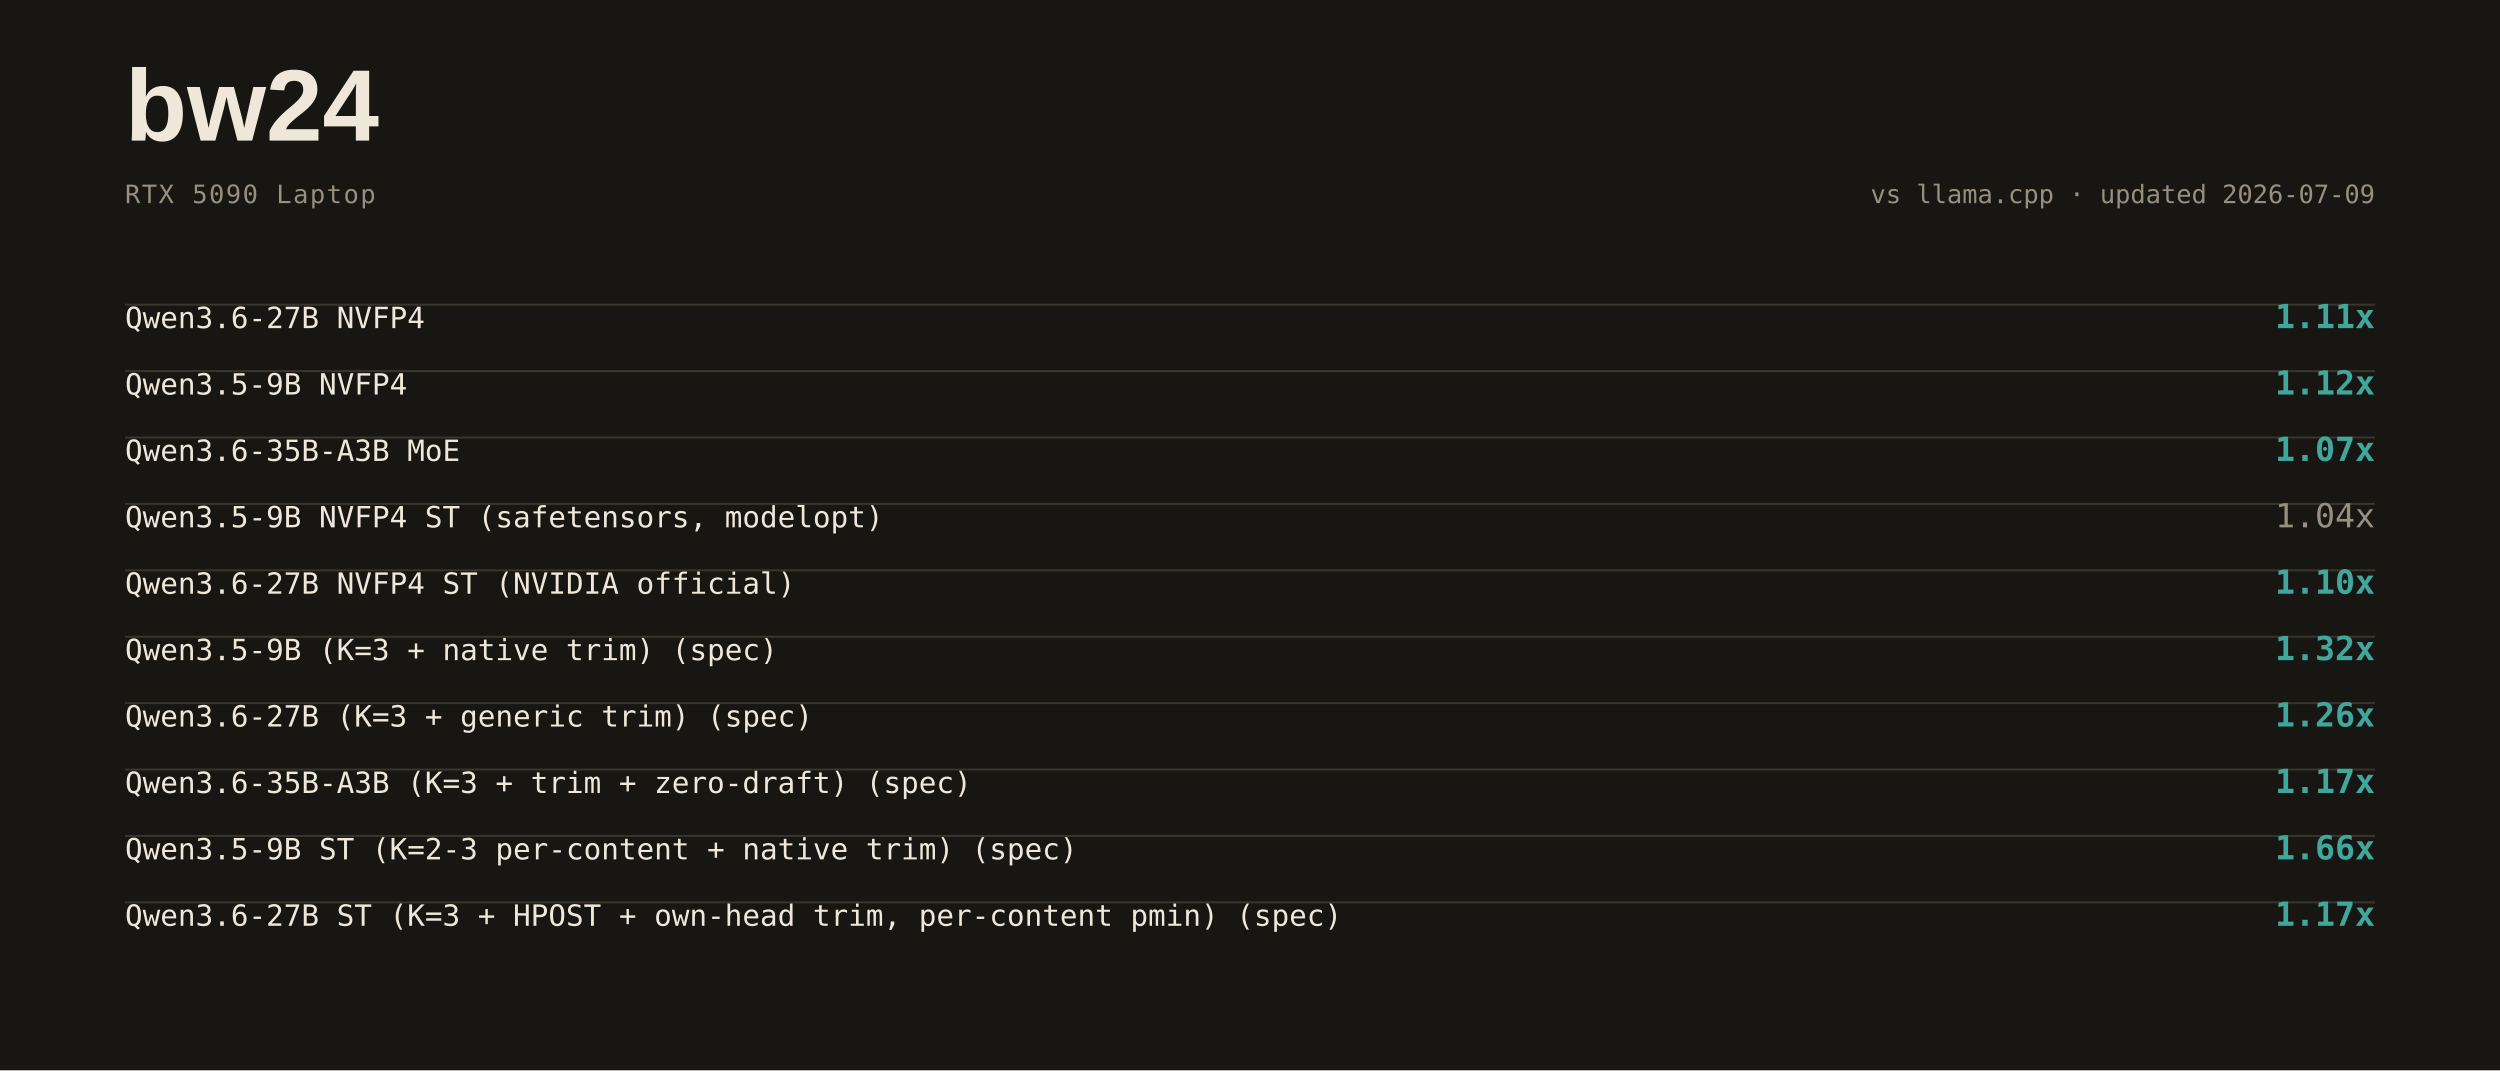
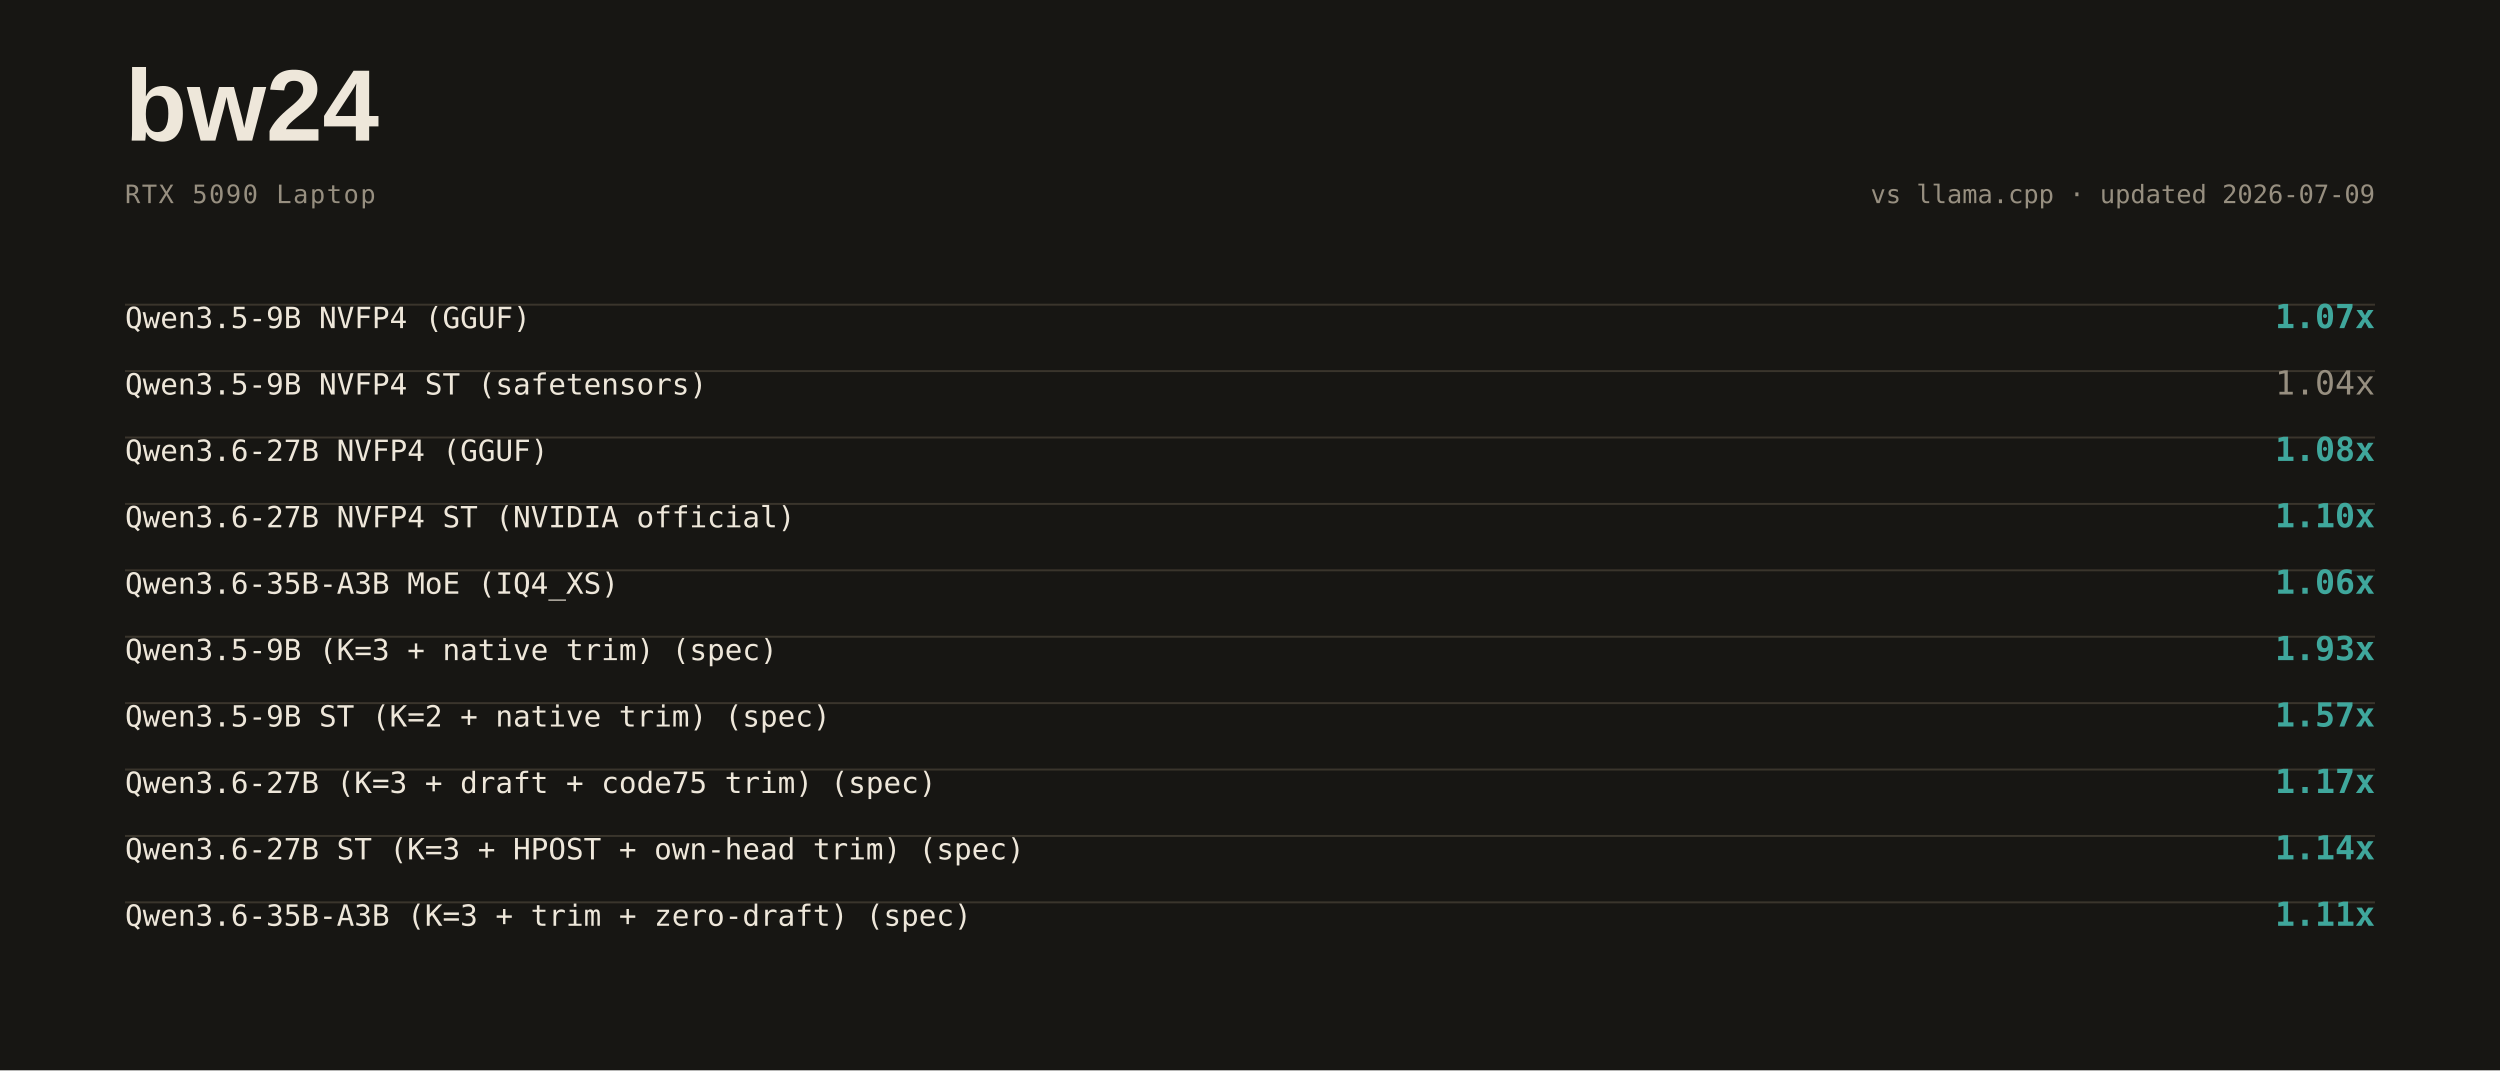
<svg xmlns="http://www.w3.org/2000/svg" width="1280" height="548" viewBox="0 0 1280 548">
  <rect width="1280" height="548" fill="#171613" />
  <text x="64" y="72" font-family="ui-sans-serif,Arial,sans-serif" font-weight="800" font-size="52" fill="#eee7da">bw24</text>
  <text x="64" y="104" font-family="ui-monospace,SFMono-Regular,Consolas,monospace" font-size="13" letter-spacing="0.06em" fill="#978f80">RTX 5090 Laptop</text>
  <text x="1216" y="104" text-anchor="end" font-family="ui-monospace,SFMono-Regular,Consolas,monospace" font-size="13" fill="#978f80">vs llama.cpp · updated 2026-07-09</text>
  <line x1="64" y1="156" x2="1216" y2="156" stroke="#3a352c" stroke-width="1" />
-   <text x="64" y="168" font-family="ui-monospace,SFMono-Regular,Consolas,monospace" font-size="15" fill="#eee7da">Qwen3.6-27B NVFP4</text>
-   <text x="1216" y="168" text-anchor="end" font-family="ui-monospace,SFMono-Regular,Consolas,monospace" font-size="17" font-weight="700" fill="#3fa79c">1.11x</text>
+   <text x="64" y="168" font-family="ui-monospace,SFMono-Regular,Consolas,monospace" font-size="15" fill="#eee7da">Qwen3.5-9B NVFP4 (GGUF)</text>
+   <text x="1216" y="168" text-anchor="end" font-family="ui-monospace,SFMono-Regular,Consolas,monospace" font-size="17" font-weight="700" fill="#3fa79c">1.07x</text>
  <line x1="64" y1="190" x2="1216" y2="190" stroke="#3a352c" stroke-width="1" />
-   <text x="64" y="202" font-family="ui-monospace,SFMono-Regular,Consolas,monospace" font-size="15" fill="#eee7da">Qwen3.5-9B NVFP4</text>
-   <text x="1216" y="202" text-anchor="end" font-family="ui-monospace,SFMono-Regular,Consolas,monospace" font-size="17" font-weight="700" fill="#3fa79c">1.12x</text>
+   <text x="64" y="202" font-family="ui-monospace,SFMono-Regular,Consolas,monospace" font-size="15" fill="#eee7da">Qwen3.5-9B NVFP4 ST (safetensors)</text>
+   <text x="1216" y="202" text-anchor="end" font-family="ui-monospace,SFMono-Regular,Consolas,monospace" font-size="17" font-weight="500" fill="#978f80">1.04x</text>
  <line x1="64" y1="224" x2="1216" y2="224" stroke="#3a352c" stroke-width="1" />
-   <text x="64" y="236" font-family="ui-monospace,SFMono-Regular,Consolas,monospace" font-size="15" fill="#eee7da">Qwen3.6-35B-A3B MoE</text>
-   <text x="1216" y="236" text-anchor="end" font-family="ui-monospace,SFMono-Regular,Consolas,monospace" font-size="17" font-weight="700" fill="#3fa79c">1.07x</text>
+   <text x="64" y="236" font-family="ui-monospace,SFMono-Regular,Consolas,monospace" font-size="15" fill="#eee7da">Qwen3.6-27B NVFP4 (GGUF)</text>
+   <text x="1216" y="236" text-anchor="end" font-family="ui-monospace,SFMono-Regular,Consolas,monospace" font-size="17" font-weight="700" fill="#3fa79c">1.08x</text>
  <line x1="64" y1="258" x2="1216" y2="258" stroke="#3a352c" stroke-width="1" />
-   <text x="64" y="270" font-family="ui-monospace,SFMono-Regular,Consolas,monospace" font-size="15" fill="#eee7da">Qwen3.5-9B NVFP4 ST (safetensors, modelopt)</text>
-   <text x="1216" y="270" text-anchor="end" font-family="ui-monospace,SFMono-Regular,Consolas,monospace" font-size="17" font-weight="500" fill="#978f80">1.04x</text>
+   <text x="64" y="270" font-family="ui-monospace,SFMono-Regular,Consolas,monospace" font-size="15" fill="#eee7da">Qwen3.6-27B NVFP4 ST (NVIDIA official)</text>
+   <text x="1216" y="270" text-anchor="end" font-family="ui-monospace,SFMono-Regular,Consolas,monospace" font-size="17" font-weight="700" fill="#3fa79c">1.10x</text>
  <line x1="64" y1="292" x2="1216" y2="292" stroke="#3a352c" stroke-width="1" />
-   <text x="64" y="304" font-family="ui-monospace,SFMono-Regular,Consolas,monospace" font-size="15" fill="#eee7da">Qwen3.6-27B NVFP4 ST (NVIDIA official)</text>
-   <text x="1216" y="304" text-anchor="end" font-family="ui-monospace,SFMono-Regular,Consolas,monospace" font-size="17" font-weight="700" fill="#3fa79c">1.10x</text>
+   <text x="64" y="304" font-family="ui-monospace,SFMono-Regular,Consolas,monospace" font-size="15" fill="#eee7da">Qwen3.6-35B-A3B MoE (IQ4_XS)</text>
+   <text x="1216" y="304" text-anchor="end" font-family="ui-monospace,SFMono-Regular,Consolas,monospace" font-size="17" font-weight="700" fill="#3fa79c">1.06x</text>
  <line x1="64" y1="326" x2="1216" y2="326" stroke="#3a352c" stroke-width="1" />
  <text x="64" y="338" font-family="ui-monospace,SFMono-Regular,Consolas,monospace" font-size="15" fill="#eee7da">Qwen3.5-9B (K=3 + native trim) (spec)</text>
-   <text x="1216" y="338" text-anchor="end" font-family="ui-monospace,SFMono-Regular,Consolas,monospace" font-size="17" font-weight="700" fill="#3fa79c">1.32x</text>
+   <text x="1216" y="338" text-anchor="end" font-family="ui-monospace,SFMono-Regular,Consolas,monospace" font-size="17" font-weight="700" fill="#3fa79c">1.93x</text>
  <line x1="64" y1="360" x2="1216" y2="360" stroke="#3a352c" stroke-width="1" />
-   <text x="64" y="372" font-family="ui-monospace,SFMono-Regular,Consolas,monospace" font-size="15" fill="#eee7da">Qwen3.6-27B (K=3 + generic trim) (spec)</text>
-   <text x="1216" y="372" text-anchor="end" font-family="ui-monospace,SFMono-Regular,Consolas,monospace" font-size="17" font-weight="700" fill="#3fa79c">1.26x</text>
+   <text x="64" y="372" font-family="ui-monospace,SFMono-Regular,Consolas,monospace" font-size="15" fill="#eee7da">Qwen3.5-9B ST (K=2 + native trim) (spec)</text>
+   <text x="1216" y="372" text-anchor="end" font-family="ui-monospace,SFMono-Regular,Consolas,monospace" font-size="17" font-weight="700" fill="#3fa79c">1.57x</text>
  <line x1="64" y1="394" x2="1216" y2="394" stroke="#3a352c" stroke-width="1" />
-   <text x="64" y="406" font-family="ui-monospace,SFMono-Regular,Consolas,monospace" font-size="15" fill="#eee7da">Qwen3.6-35B-A3B (K=3 + trim + zero-draft) (spec)</text>
+   <text x="64" y="406" font-family="ui-monospace,SFMono-Regular,Consolas,monospace" font-size="15" fill="#eee7da">Qwen3.6-27B (K=3 + draft + code75 trim) (spec)</text>
  <text x="1216" y="406" text-anchor="end" font-family="ui-monospace,SFMono-Regular,Consolas,monospace" font-size="17" font-weight="700" fill="#3fa79c">1.17x</text>
  <line x1="64" y1="428" x2="1216" y2="428" stroke="#3a352c" stroke-width="1" />
-   <text x="64" y="440" font-family="ui-monospace,SFMono-Regular,Consolas,monospace" font-size="15" fill="#eee7da">Qwen3.5-9B ST (K=2-3 per-content + native trim) (spec)</text>
-   <text x="1216" y="440" text-anchor="end" font-family="ui-monospace,SFMono-Regular,Consolas,monospace" font-size="17" font-weight="700" fill="#3fa79c">1.66x</text>
+   <text x="64" y="440" font-family="ui-monospace,SFMono-Regular,Consolas,monospace" font-size="15" fill="#eee7da">Qwen3.6-27B ST (K=3 + HPOST + own-head trim) (spec)</text>
+   <text x="1216" y="440" text-anchor="end" font-family="ui-monospace,SFMono-Regular,Consolas,monospace" font-size="17" font-weight="700" fill="#3fa79c">1.14x</text>
  <line x1="64" y1="462" x2="1216" y2="462" stroke="#3a352c" stroke-width="1" />
-   <text x="64" y="474" font-family="ui-monospace,SFMono-Regular,Consolas,monospace" font-size="15" fill="#eee7da">Qwen3.6-27B ST (K=3 + HPOST + own-head trim, per-content pmin) (spec)</text>
-   <text x="1216" y="474" text-anchor="end" font-family="ui-monospace,SFMono-Regular,Consolas,monospace" font-size="17" font-weight="700" fill="#3fa79c">1.17x</text>
+   <text x="64" y="474" font-family="ui-monospace,SFMono-Regular,Consolas,monospace" font-size="15" fill="#eee7da">Qwen3.6-35B-A3B (K=3 + trim + zero-draft) (spec)</text>
+   <text x="1216" y="474" text-anchor="end" font-family="ui-monospace,SFMono-Regular,Consolas,monospace" font-size="17" font-weight="700" fill="#3fa79c">1.11x</text>
</svg>
